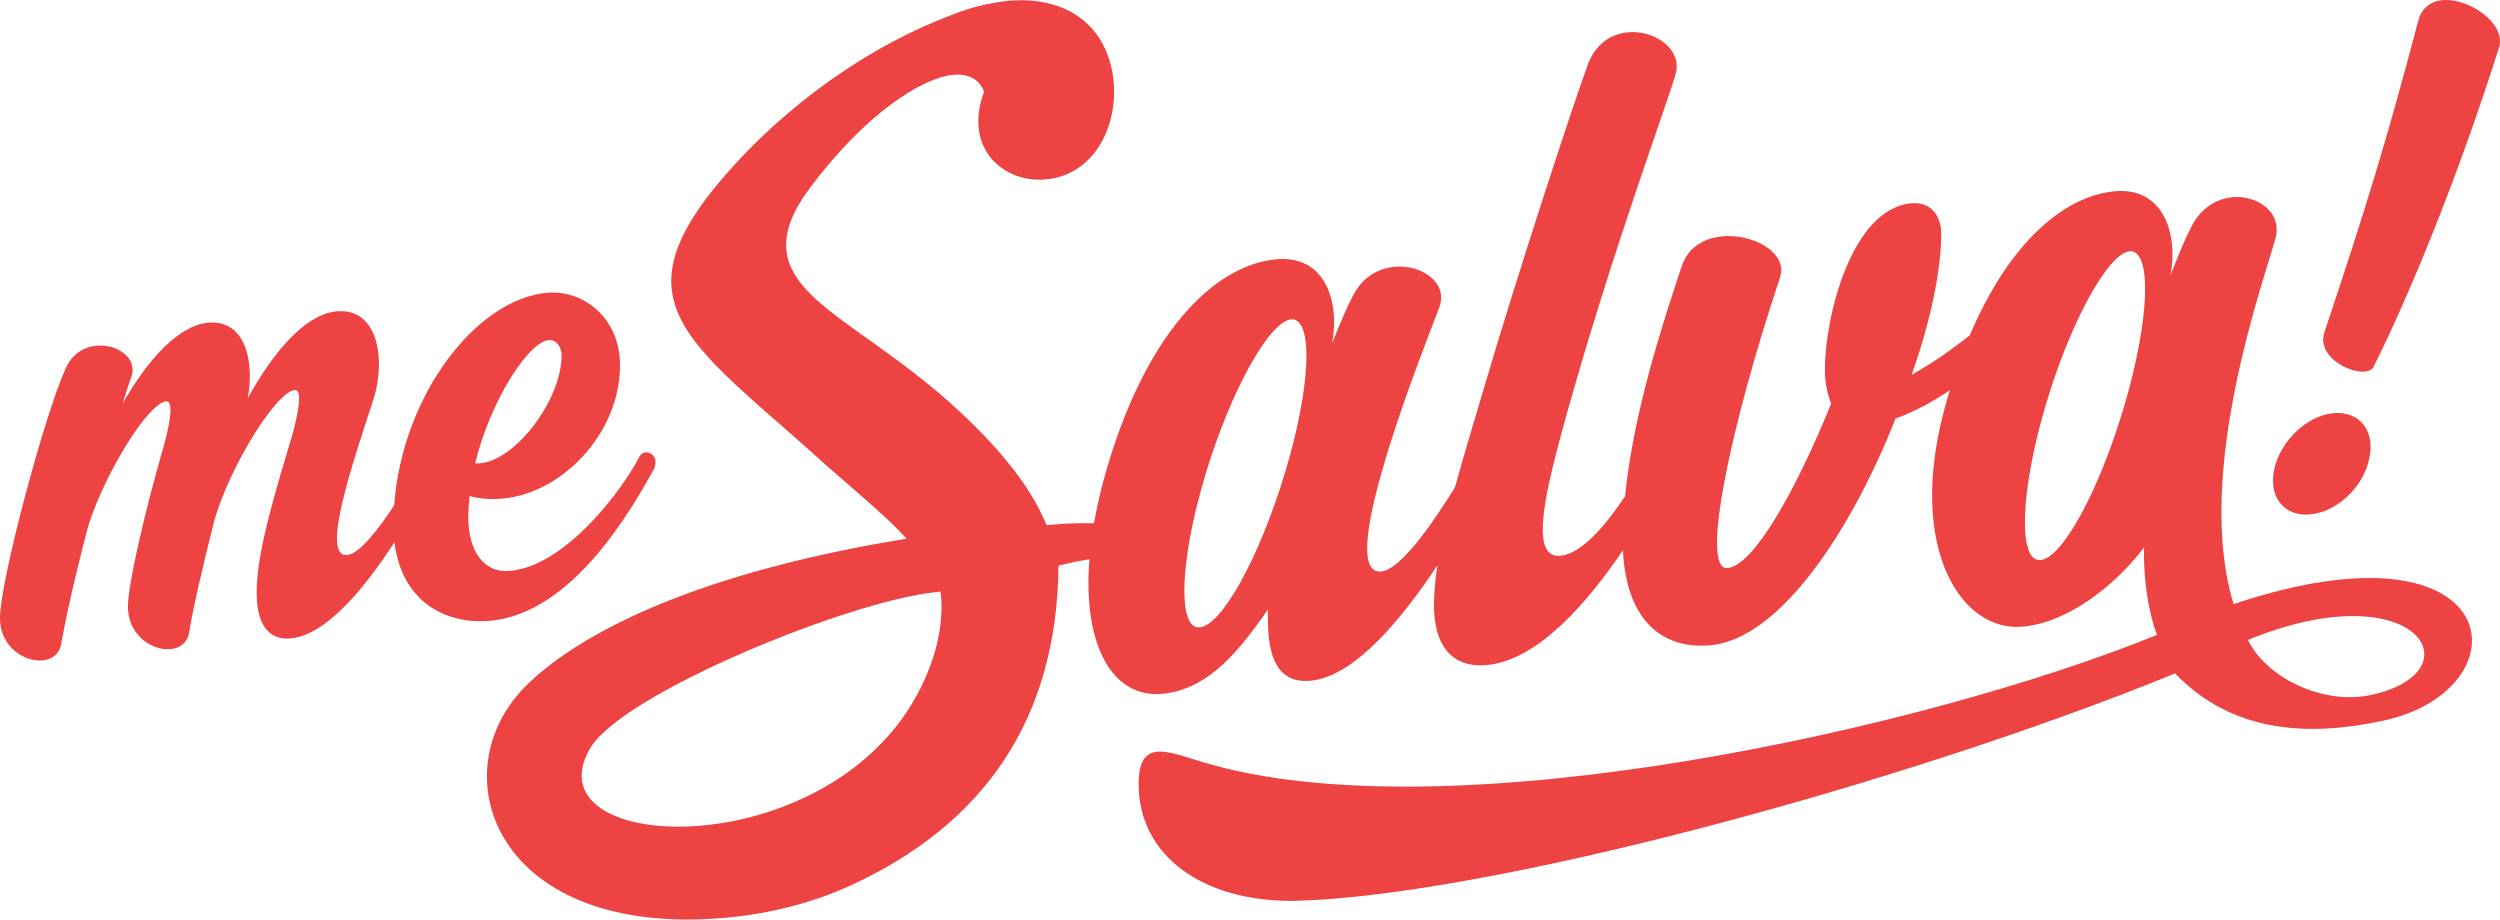
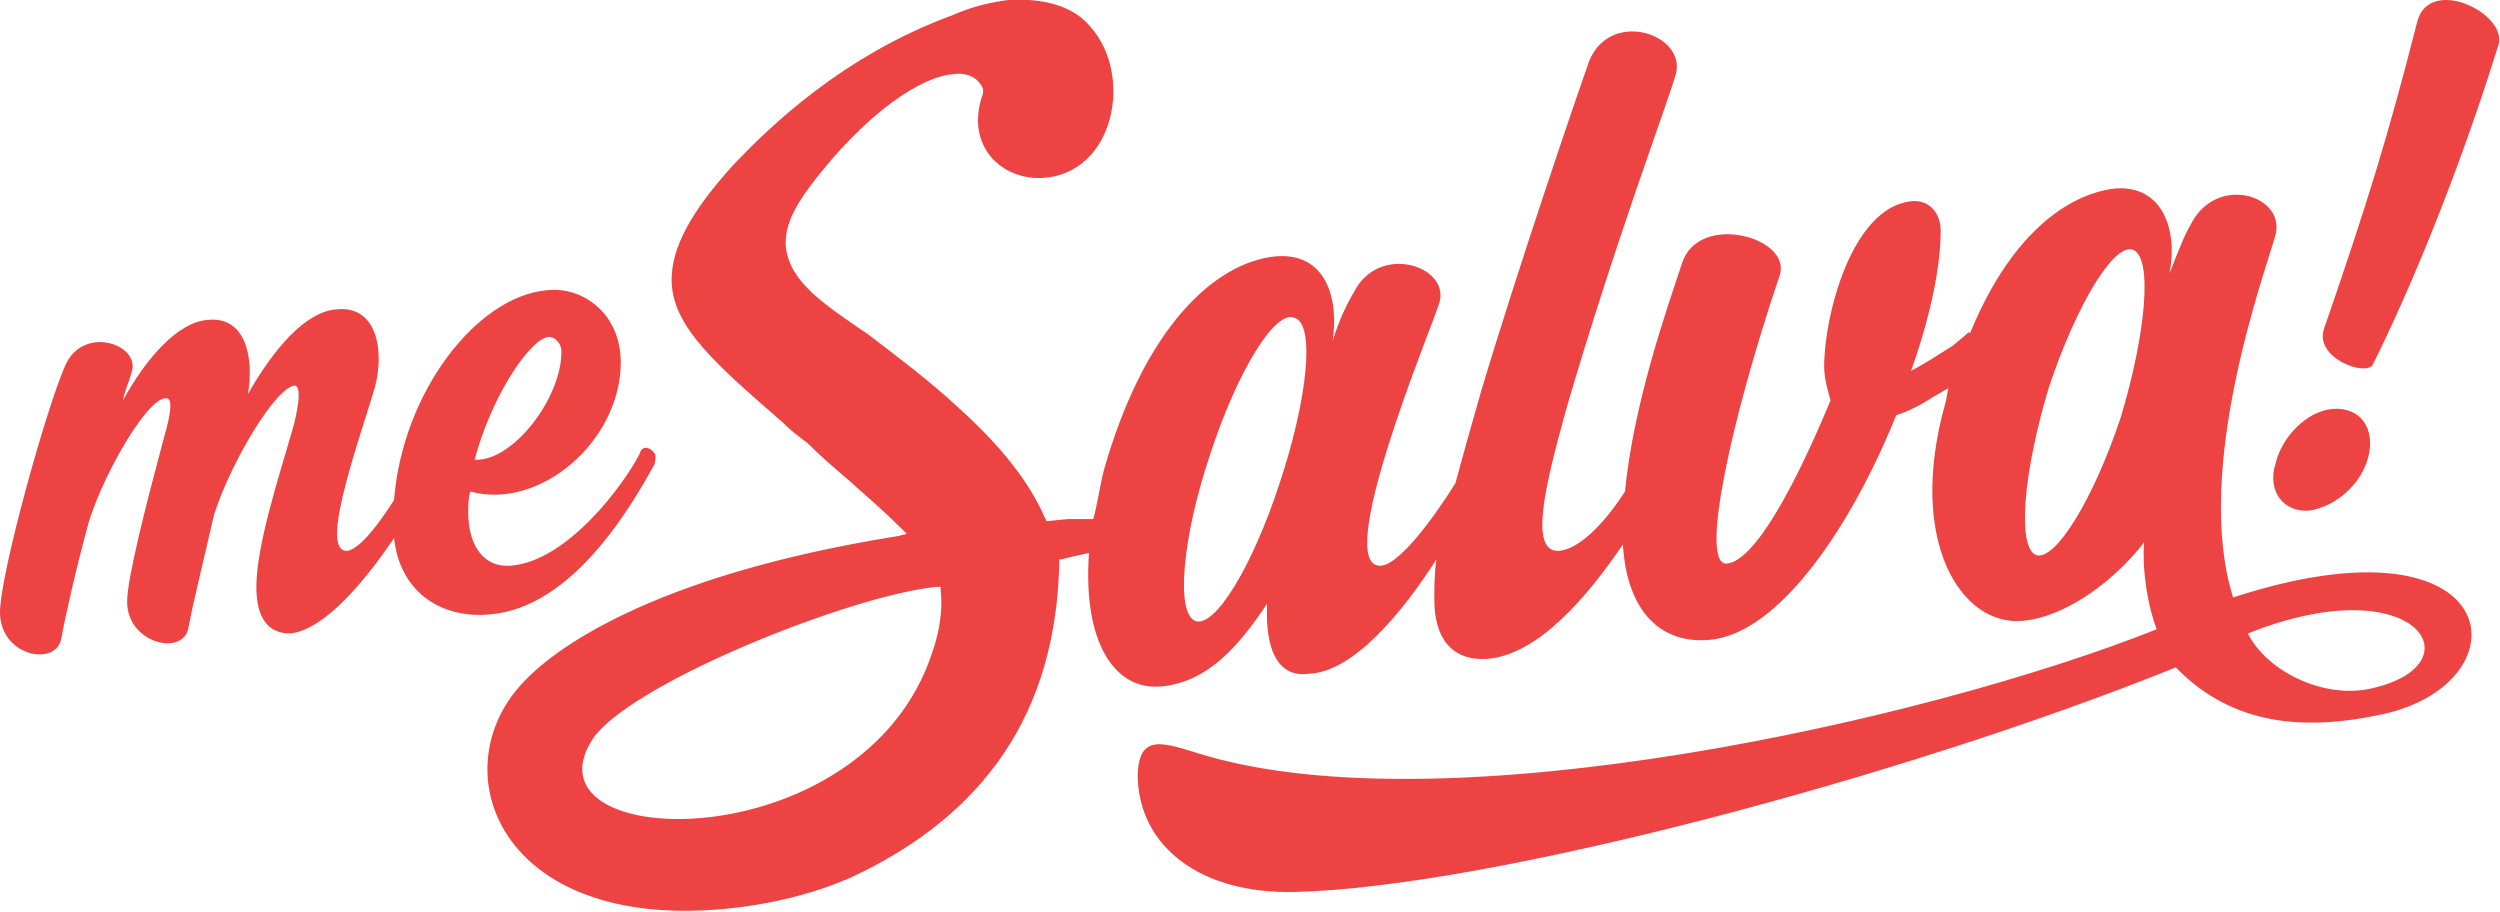
- <svg xmlns="http://www.w3.org/2000/svg" width="348" height="128" viewBox="0 0 348 128" version="1.1">
-   <path d="M91.048 65.269C91.237 64.869 91.33 64.096 91.141 63.732C90.667 62.817 89.44 62.635 88.968 63.637C86.886 67.742 78.923 78.777 70.963 79.471C67.278 79.8 65.186 76.638 65.186 71.943C65.186 70.991 65.279 70.026 65.372 69.061C75.321 71.619 86.309 61.854 86.309 50.859C86.309 44.158 81.109 40.32 76.173 40.752C66.254 41.629 55.983 55.07 54.868 70.34C52.712 73.623 50.043 77.107 48.324 77.262C44.531 77.596 49.27 63.973 52.007 55.507C53.712 50.105 52.67 42.832 46.893 43.338C42.439 43.728 37.985 49.103 34.486 55.431C35.431 50.383 34.201 44.463 28.993 44.922C24.819 45.285 20.463 50.171 17.048 56.217C17.539 54.743 17.91 53.467 18.275 52.474C19.788 48.418 11.729 45.688 9.19 51.178C6.345 57.26 0 80.783 0 86.03C0 92.149 7.87 93.845 8.53 89.58C9.097 86.278 10.516 79.845 12.324 73.087C14.688 65.699 20.652 56.086 23.127 55.868C24.355 55.762 23.41 59.858 22.833 61.92C20.282 70.76 17.811 81.2 17.811 84.453C17.811 90.572 25.681 92.271 26.341 88.006C26.815 84.903 28.242 78.757 29.85 72.39C32.026 64.84 38.476 54.513 41.027 54.284C42.255 54.179 41.312 58.282 40.745 60.334C38.569 67.7 35.723 76.655 35.723 82.393C35.723 86.602 37.143 89.151 40.46 88.866C45.54 88.416 51.079 81.401 54.91 75.481C55.892 83.584 61.822 86.975 68.225 86.413C79.869 85.382 88.116 70.499 91.048 65.269ZM76.372 47.345C77.411 47.252 78.167 48.234 78.167 49.484C78.167 55.89 71.245 64.823 66.136 64.508C68.314 55.61 73.62 47.581 76.362 47.343L76.372 47.345Z" fill="#ED4343" />
-   <path d="M310.92 84.092C305.272 65.739 315.403 38.363 316.773 33.065C318.212 27.511 308.631 24.503 305.066 31.51C304.217 33.104 303.242 35.461 302.134 38.334C303.222 32.569 301.169 25.974 294.324 26.632C287.373 27.302 279.724 33.647 274.19 46.685L274.047 46.8C273.281 47.392 272.525 47.954 271.796 48.489C269.981 49.84 268.079 51.07 266.104 52.172C268.724 44.784 270.217 37.607 270.217 32.586C270.217 29.686 268.469 28.08 266.104 28.291C257.64 29.028 254.026 44.315 254.026 51.372C254.004 53.019 254.3 54.655 254.898 56.19C249.913 68.437 244.07 78.764 240.458 79.079C236.6 79.422 240.949 59.052 247.797 38.589C249.545 33.283 236.6 29.647 234.103 37.025C231.758 44.126 227.407 57.012 226.207 69.085C223.506 73.122 220.164 77.102 217.176 77.372C212.685 77.763 215.305 67.73 218.038 57.812C224.647 34.241 231.994 14.718 233.234 10.345C234.85 4.924 224.269 1.201 221.149 8.648C219.295 13.594 211.19 38.179 206.215 55.197C205.034 59.207 203.701 63.546 202.547 67.816C199.551 72.648 195.011 79.309 192.256 79.555C185.275 80.176 199.234 45.892 200.359 42.761C202.345 37.435 192.011 34.084 188.399 41.042C187.537 42.636 186.535 44.986 185.408 47.849C186.535 42.103 184.549 35.488 177.693 36.087C169.099 36.853 159.393 46.255 153.788 66.23C153.144 68.54 152.643 70.747 152.282 72.835C150.988 72.817 149.722 72.835 148.599 72.874L145.687 73.092L145.525 72.731C143.495 67.958 139.632 62.937 133.695 57.383C129.158 53.145 124.713 49.977 120.79 47.178C114.509 42.702 109.971 39.466 109.478 34.901C109.193 32.269 110.273 29.433 112.864 25.988C120.552 15.776 128.382 10.802 132.733 10.411C134.776 10.239 136.249 10.993 136.882 12.557L136.968 12.778L136.892 13.024C134.226 20.601 139.522 25.252 145.091 25.004C155.158 24.564 157.925 10.62 152.005 3.976C149.395 1.042 145.263 -0.324 140.364 0.116C137.774 0.386 135.232 1.003 132.806 1.95C117.517 7.703 106.944 17.736 101.999 23.204C96.106 29.696 93.383 34.783 93.439 39.211C93.515 45.904 99.651 51.266 108.94 59.382C110.016 60.327 111.15 61.299 112.294 62.328C114.376 64.236 116.333 65.935 118.236 67.578C120.976 69.964 123.351 72.014 125.357 74.097L126.216 74.976L124.949 75.194C89.96 81.053 76.824 91.645 72.777 95.915C61.249 108.123 69.278 130.583 100.967 127.756C107.207 127.194 113.279 125.63 118.499 123.214C136.882 114.728 147.143 100.239 147.342 78.725L147.833 78.612C148.855 78.367 150.178 78.084 151.644 77.829C150.689 90.13 155.02 97.175 161.726 96.583C168.432 95.991 172.704 90.219 176.497 84.854V86.246C176.497 91.773 178.03 95.142 182.39 94.761C188.556 94.216 195.158 86.113 200.094 78.688C199.794 80.503 199.63 82.337 199.603 84.176C199.603 89.71 201.967 93.015 206.952 92.573C214.006 91.945 220.918 83.98 225.912 76.596C226.374 86.418 231.444 90.408 238.071 89.826C247.785 88.966 257.751 73.763 263.853 58.272C265.752 57.576 267.58 56.697 269.308 55.647C270.001 55.254 270.681 54.815 271.361 54.358C271.381 54.338 271.408 54.328 271.427 54.309C271.162 55.168 270.907 56.057 270.661 56.963C265.451 76.331 273.016 88.06 281.612 87.228C287.996 86.619 294.596 81.335 298.464 76.179C298.302 80.417 299.077 85.332 300.251 88.377C268.525 101.302 201.299 116.457 167.199 106.017C162.214 104.489 158.45 102.825 158.497 109.299C158.593 119.055 167.302 125.525 180.124 125.402C207.067 124.763 264.874 109.196 302.775 93.742C310.718 102.007 321.281 102.581 331.732 100.32C351.905 95.984 349.04 71.322 310.92 84.092ZM129.867 91.586C120.291 120.948 72.873 119.924 82.169 104.128C86.611 96.578 118.16 83.626 130.358 82.415L130.906 82.356L130.982 82.902C131.002 83.061 131.493 86.602 129.867 91.586ZM178.189 67.973C174.332 79.742 169.104 88.37 166.359 87.233C163.749 86.079 164.618 75.693 168.468 63.926C172.318 52.16 177.688 43.5 180.298 44.529C183.041 45.671 182.047 56.192 178.189 67.98V67.973ZM295.08 58.505C291.316 70.31 286.155 78.978 283.412 77.871C280.782 76.734 281.568 66.33 285.33 54.544C289.091 42.758 294.39 34.042 297.01 35.046C299.753 36.176 298.844 46.704 295.08 58.512V58.505ZM330.042 96.743C323.44 98.164 315.555 94.442 312.906 89.077C336.5 79.442 344.934 93.531 330.042 96.743Z" fill="#ED4343" />
-   <path d="M336.61 2.918C332.294 19.344 329.34 28.959 323.56 46.25C322.187 50.304 329.34 53.074 330.396 51.068C335.447 40.954 342.076 24.854 347.871 6.601C349.346 2.007 338.295 -3.496 336.61 2.918Z" fill="#ED4343" />
-   <path d="M321.559 71.607C325.242 71.285 328.925 67.877 329.767 63.978C330.715 60.066 328.505 57.186 324.815 57.511C321.245 57.827 317.554 61.228 316.614 65.139C315.673 69.051 317.871 71.943 321.559 71.607Z" fill="#ED4343" />
+ <svg xmlns="http://www.w3.org/2000/svg" height="48" viewBox="0 0 118 43" fill="#ED4343">
+   <path d="m111.9 32.5c-2.2 0.5-4.9-0.8-5.8-2.6 8-3.2 10.9 1.5 5.8 2.6m-11.8-12.8c-1.3 3.9-3.1 6.8-4 6.5-0.9-0.4-0.6-3.9 0.6-7.9 1.3-3.9 3.1-6.9 4-6.5s0.6 3.9-0.6 7.9m-39.7 3.1c-1.3 4-3.1 6.9-4 6.5s-0.6-3.9 0.7-7.8c1.3-4 3.1-6.9 4-6.5 1 0.3 0.6 3.9-0.7 7.8m-16.4 8c-3.2 9.8-19.3 9.5-16.1 4.2 1.5-2.6 12.2-6.9 16.3-7.3h0.2v0.2s0.2 1.2-0.4 2.9m61.4-2.6c-1.9-6.1 1.5-15.3 2-17.1 0.5-1.9-2.8-2.9-4-0.5-0.3 0.5-0.6 1.3-1 2.3 0.4-2-0.3-4.2-2.6-4-2.4 0.3-5 2.4-6.8 6.8h-0.1c-0.2 0.2-0.5 0.4-0.7 0.6-0.8 0.5-1.4 0.9-2 1.2 0.9-2.5 1.4-4.9 1.4-6.6 0-0.9-0.6-1.5-1.4-1.4-2.8 0.3-4.1 5.4-4.1 7.8 0 0.6 0.2 1.2 0.3 1.6-1.7 4.1-3.6 7.6-4.9 7.7s0.2-6.8 2.5-13.6c0.6-1.8-3.8-3-4.6-0.6s-2.3 6.7-2.7 10.8c-0.9 1.4-2.1 2.7-3.1 2.8-1.5 0.1-0.6-3.3 0.3-6.6 2.3-7.9 4.8-14.5 5.2-15.9 0.5-1.9-3.1-3.1-4.1-0.6-0.6 1.7-3.4 9.9-5.1 15.6-0.4 1.4-0.8 2.8-1.2 4.3-1 1.6-2.6 3.8-3.5 3.9-2.4 0.2 2.4-11.3 2.7-12.3 0.7-1.8-2.8-3-4-0.6-0.3 0.5-0.7 1.3-1 2.3 0.3-2-0.3-4.2-2.7-4-2.9 0.3-6.2 3.4-8.1 10.1-0.2 0.8-0.3 1.6-0.5 2.3h-1.2l-1 0.1-0.1-0.2c-0.7-1.6-2-3.3-4-5.1-1.5-1.4-3-2.5-4.3-3.5-2.2-1.5-3.7-2.5-3.9-4.1-0.1-0.9 0.3-1.8 1.2-3 2.6-3.4 5.2-5.1 6.7-5.2 0.7-0.1 1.2 0.2 1.4 0.7v0.1 0.1c-0.9 2.5 0.9 4.1 2.8 4 3.4-0.2 4.3-4.8 2.3-7.1-0.8-1-2.2-1.4-3.9-1.3-0.8 0.1-1.7 0.3-2.6 0.7-5.2 1.9-8.7 5.3-10.4 7.1-2 2.2-2.9 3.9-2.9 5.4 0 2.2 2.1 4 5.2 6.7 0.4 0.4 0.8 0.7 1.2 1 0.7 0.7 1.3 1.2 2 1.8 0.9 0.8 1.7 1.5 2.4 2.2l0.3 0.3-0.4 0.1c-11.9 1.9-16.4 5.5-17.7 6.9-3.9 4.1-1.2 11.7 9.5 10.7 2.1-0.2 4.2-0.7 6-1.5 6.2-2.9 9.7-7.7 9.8-15h0.1c0.4-0.1 0.8-0.2 1.3-0.3-0.3 4.2 1.2 6.5 3.4 6.3 2.3-0.2 3.8-2.1 5-3.9v0.5c0 1.8 0.6 3 2 2.8 2.1-0.1 4.4-2.9 6-5.4-0.1 0.7-0.1 1.3-0.1 1.9 0 1.8 0.8 2.9 2.5 2.8 2.4-0.2 4.7-2.9 6.4-5.4 0.2 3.3 1.9 4.7 4.1 4.5 3.3-0.3 6.7-5.4 8.8-10.6 0.6-0.2 1.2-0.5 1.8-0.9 0.2-0.1 0.5-0.3 0.7-0.4v-0.1c-0.1 0.3-0.1 0.6-0.2 0.9-1.8 6.5 0.8 10.5 3.7 10.2 2.1-0.2 4.4-2 5.7-3.7-0.1 1.4 0.2 3.1 0.6 4.1-10.8 4.3-33.6 9.4-45.1 5.9-1.7-0.5-3-1.1-3 1.1 0.1 3.3 3 5.5 7.4 5.4 9.1-0.2 28.7-5.4 41.6-10.6 2.7 2.8 6.2 3 9.8 2.2 6.8-1.5 5.8-9.7-7.1-5.5m4.7-8.9c-1.2 0.1-2.4 1.3-2.7 2.6-0.4 1.3 0.4 2.3 1.6 2.2 1.3-0.2 2.5-1.3 2.8-2.6s-0.4-2.3-1.7-2.2m4-18.3c-1.4 5.5-2.4 8.7-4.4 14.5-0.5 1.4 2 2.3 2.3 1.7 1.7-3.4 4-8.9 5.9-15 0.6-1.5-3.2-3.4-3.8-1.2m-88.2 14.9c0.3 0 0.6 0.3 0.6 0.7 0 2.2-2.3 5.2-4.1 5.1 0.8-3 2.6-5.7 3.5-5.8m5 5.5c-0.2-0.3-0.6-0.4-0.7 0-0.7 1.4-3.4 5.1-6.1 5.3-1.3 0.1-2-1-2-2.5 0-0.4 0-0.7 0.1-1 3.3 0.9 7.1-2.4 7.1-6.1 0-2.3-1.8-3.6-3.5-3.4-3.3 0.3-6.8 4.8-7.2 9.9-0.7 1.1-1.6 2.3-2.2 2.4-1.3 0.1 0.3-4.5 1.2-7.4 0.6-1.8 0.3-4.2-1.7-4-1.5 0.1-3 1.9-4.2 4 0.3-1.7-0.1-3.7-1.9-3.5-1.4 0.1-2.9 1.8-4 3.8 0.1-0.5 0.3-0.9 0.4-1.3 0.5-1.3-2.2-2.3-3.1-0.4-0.9 2-3.1 9.9-3.1 11.7 0 2.1 2.7 2.6 2.9 1.2 0.2-1.1 0.7-3.3 1.3-5.5 0.8-2.5 2.8-5.8 3.6-5.8 0.5-0.1 0.1 1.3-0.1 2-0.8 3-1.7 6.5-1.7 7.6 0 2 2.7 2.6 2.9 1.2 0.2-1.1 0.7-3.1 1.2-5.3 0.8-2.5 2.9-6 3.8-6.1 0.4 0 0.1 1.4-0.1 2.1-0.7 2.4-1.7 5.5-1.7 7.4 0 1.4 0.5 2.2 1.6 2.2 1.7-0.2 3.6-2.6 4.9-4.5 0.3 2.7 2.4 3.8 4.5 3.6 4-0.3 6.8-5.3 7.8-7.1 0-0.1 0.1-0.4 0-0.5" />
</svg>
